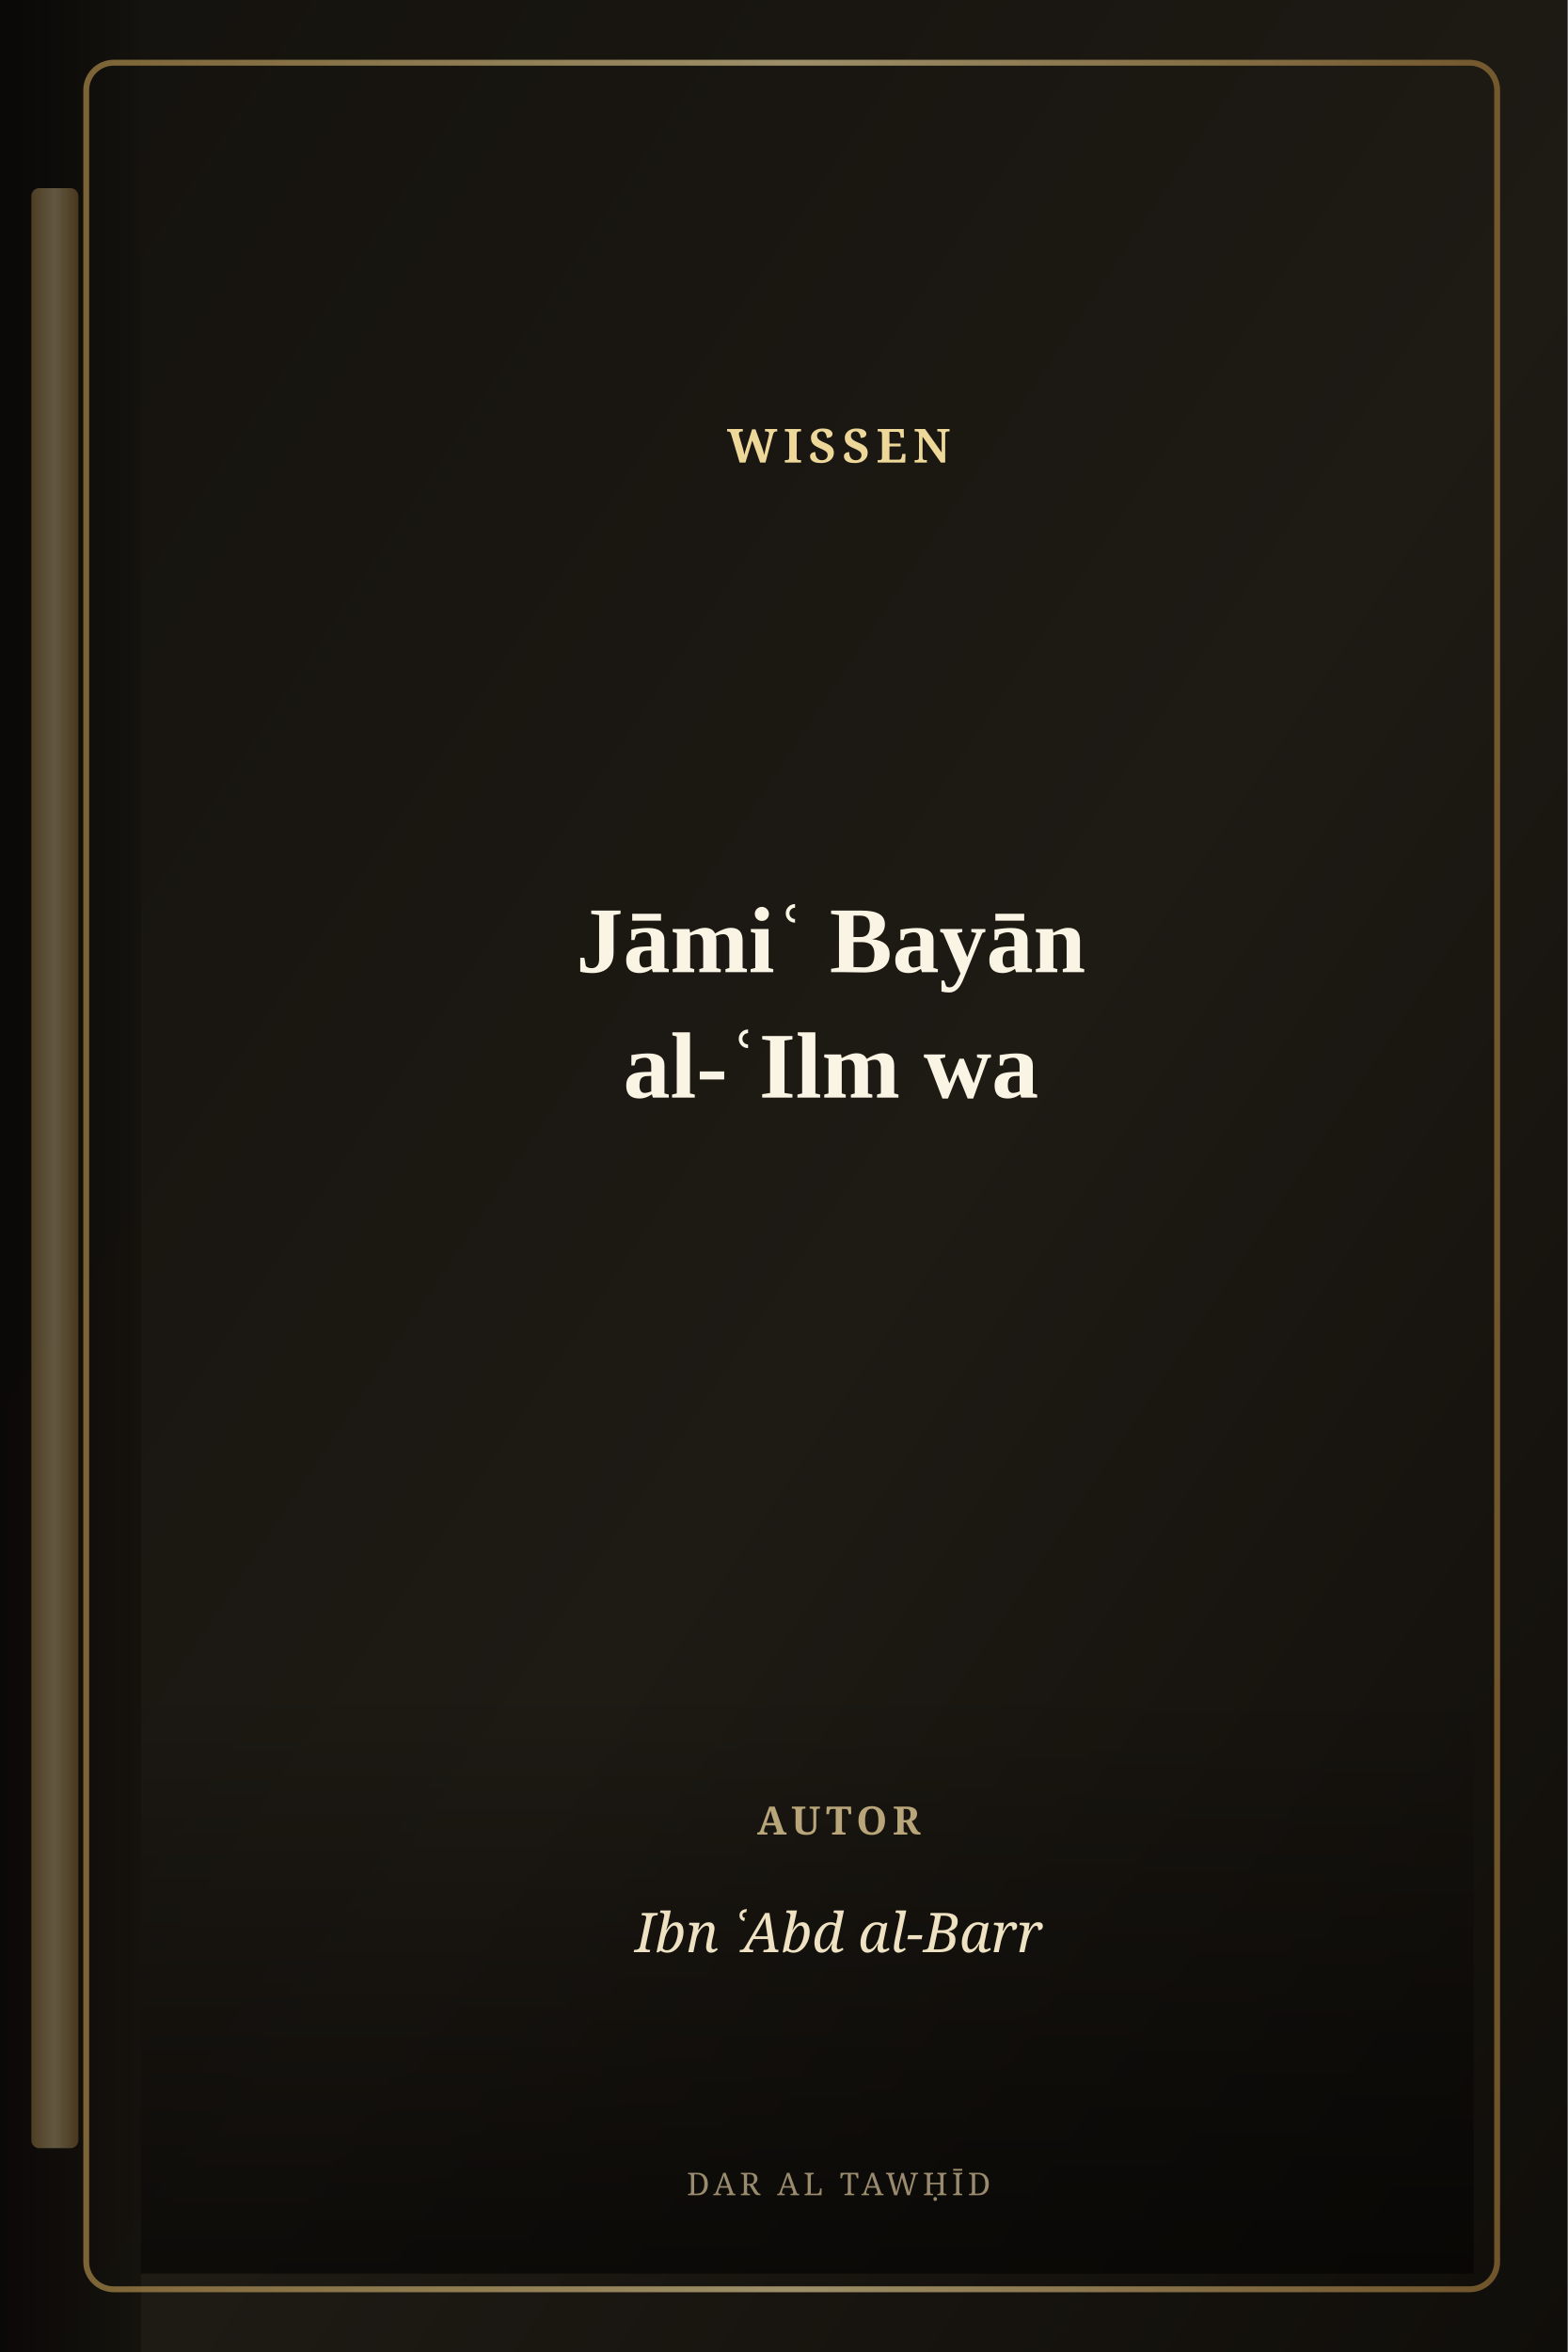
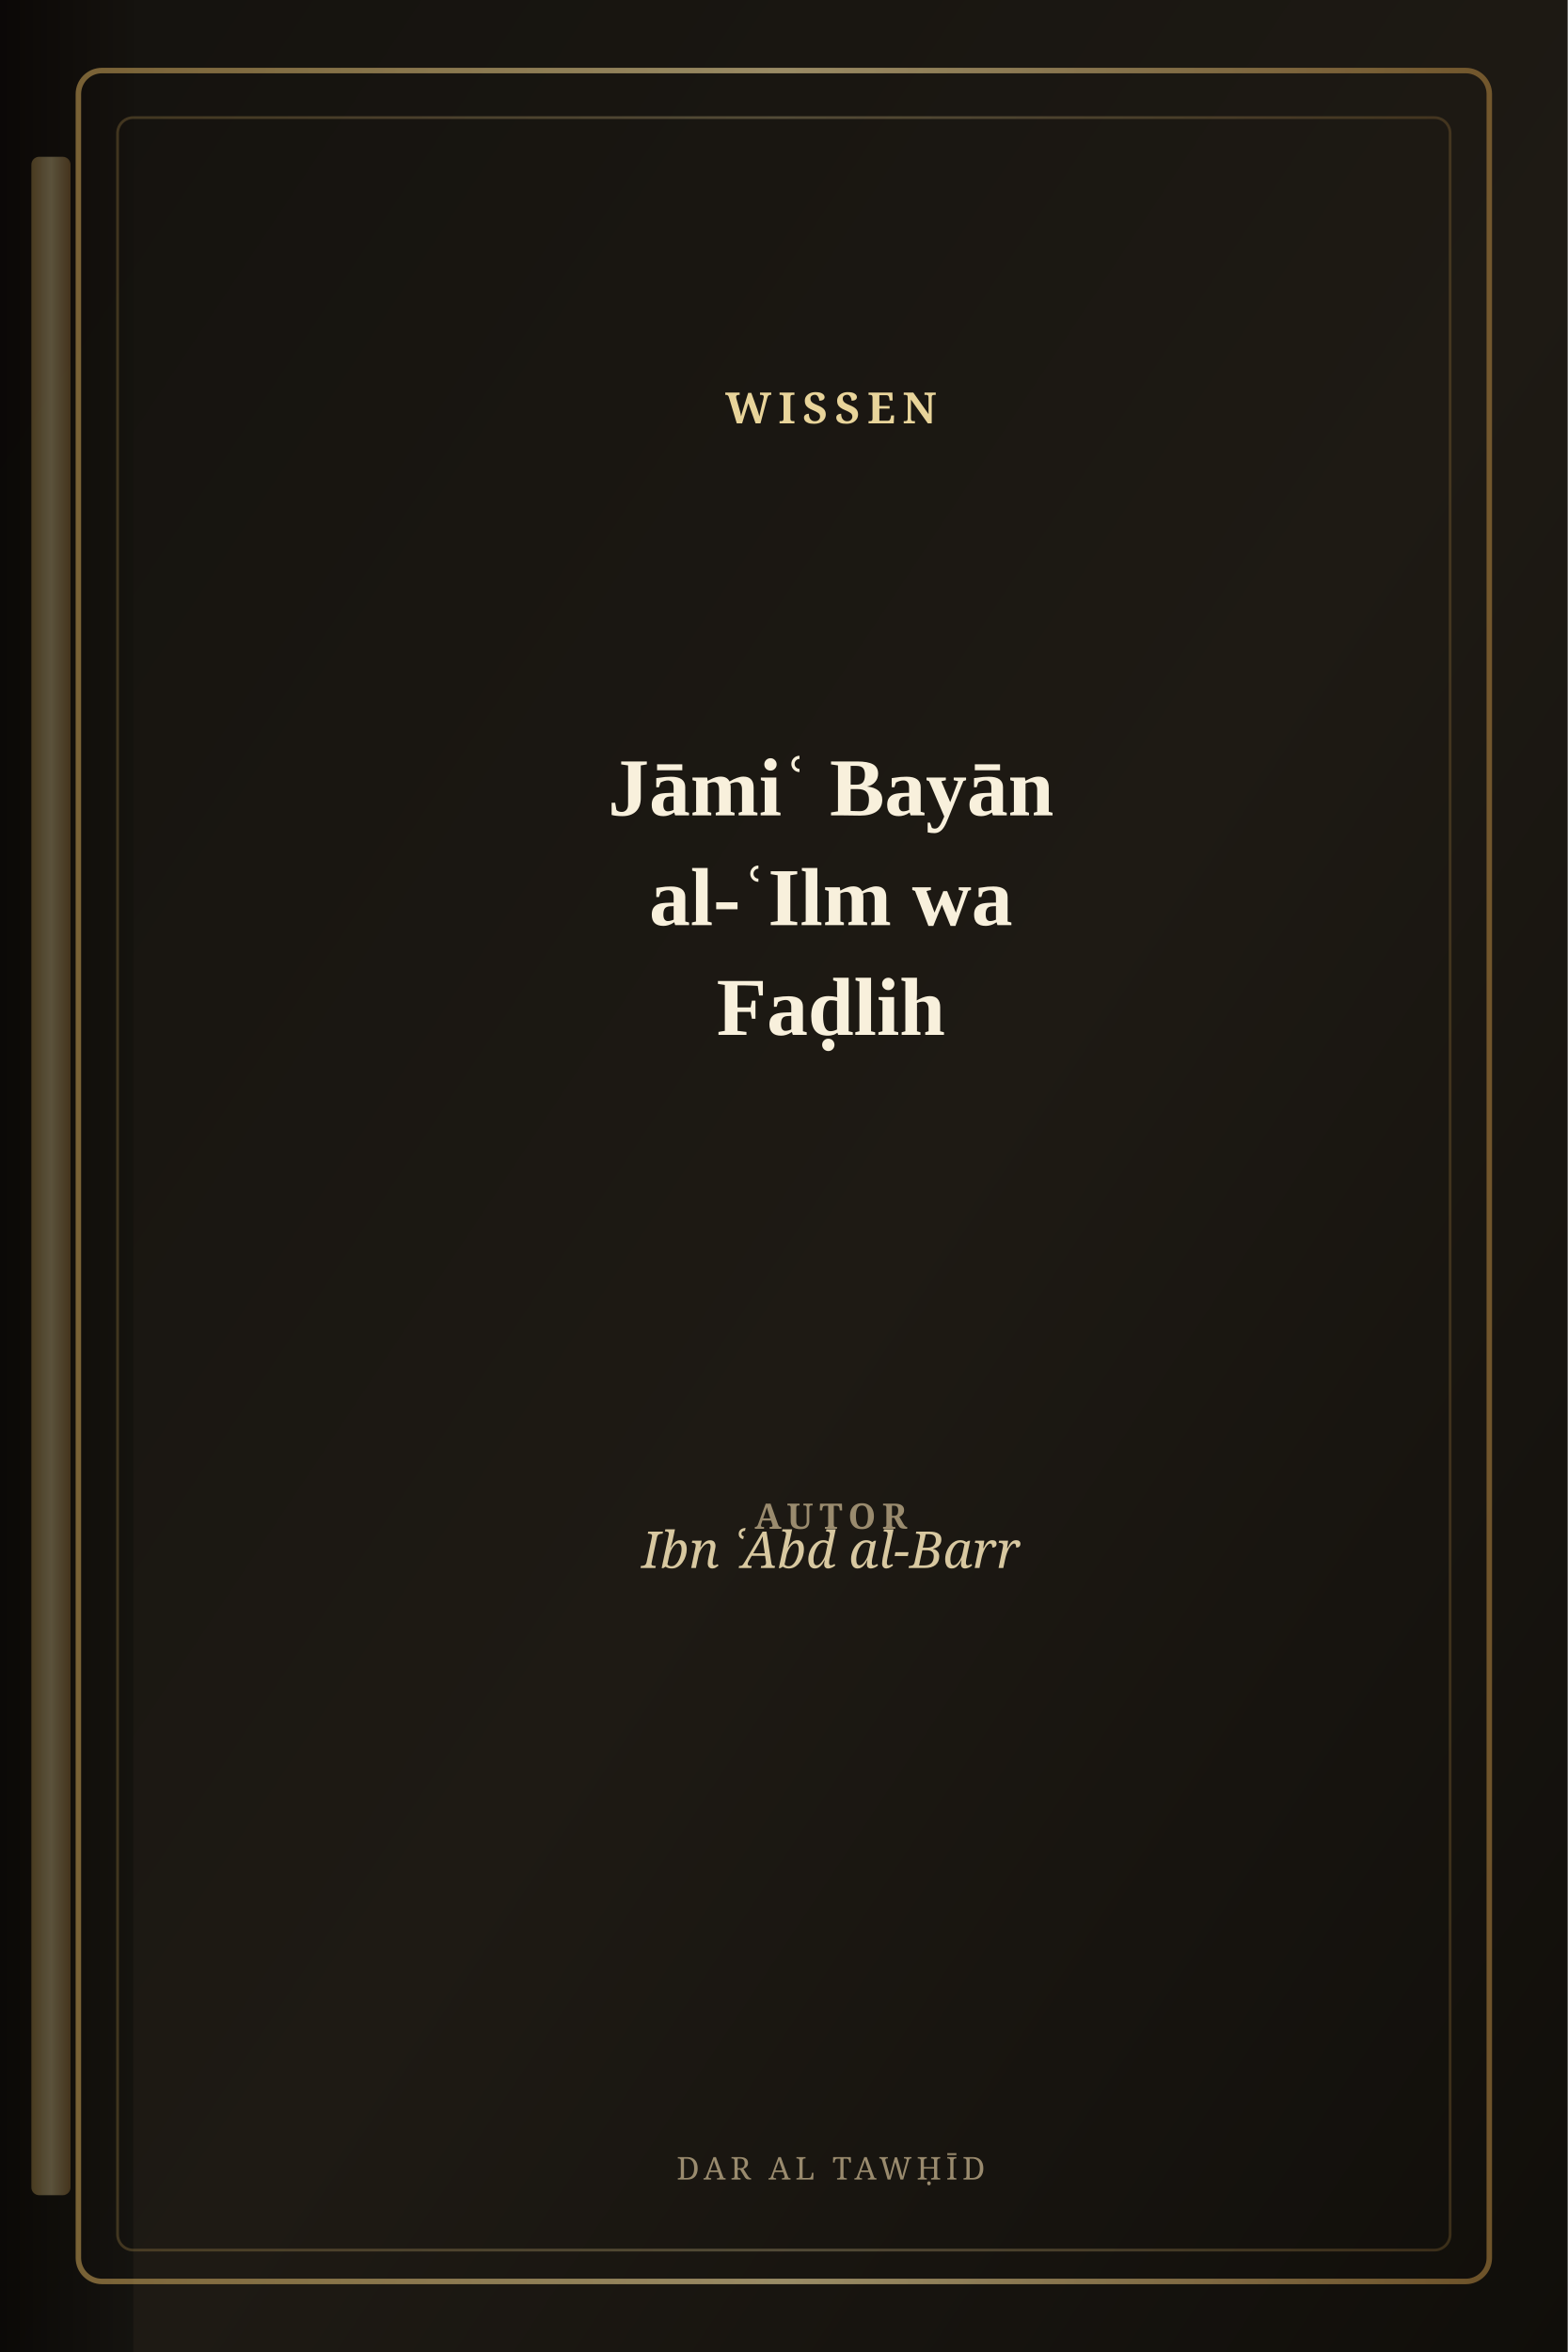
<svg xmlns="http://www.w3.org/2000/svg" viewBox="0 0 400 600" role="img" aria-label="Buchcover: Jāmiʿ Bayān al-ʿIlm wa Faḍlih">
  <defs>
    <linearGradient id="bg" x1="0%" y1="0%" x2="100%" y2="100%">
      <stop offset="0%" stop-color="#14120e" />
      <stop offset="55%" stop-color="#1e1a14" />
      <stop offset="100%" stop-color="#100e0a" />
    </linearGradient>
    <linearGradient id="gold" x1="0%" y1="0%" x2="100%" y2="0%">
      <stop offset="0%" stop-color="#b8944f" />
      <stop offset="50%" stop-color="#e8d49a" />
      <stop offset="100%" stop-color="#a67c3d" />
    </linearGradient>
    <linearGradient id="spine" x1="0%" y1="0%" x2="100%" y2="0%">
      <stop offset="0%" stop-color="#0a0806" />
      <stop offset="100%" stop-color="#14120e" />
    </linearGradient>
-     <linearGradient id="shade" x1="0%" y1="100%" x2="0%" y2="0%">
-       <stop offset="0%" stop-color="rgba(0,0,0,.55)" />
-       <stop offset="100%" stop-color="rgba(0,0,0,0)" />
-     </linearGradient>
  </defs>
  <rect width="400" height="600" fill="url(#bg)" />
-   <rect x="0" y="0" width="36" height="600" fill="url(#spine)" opacity="0.94" />
-   <rect x="8" y="48" width="12" height="500" rx="2" fill="url(#gold)" opacity="0.38" />
-   <rect x="22" y="16" width="360" height="568" rx="7" fill="none" stroke="url(#gold)" stroke-width="1.5" opacity="0.64" />
-   <text x="214" y="118" text-anchor="middle" fill="#edd89a" font-family="Georgia,serif" font-size="12" font-weight="700" letter-spacing="1.6">WISSEN</text>
-   <line x1="72" y1="136" x2="356" y2="136" stroke="url(#gold)" stroke-width="0.9" opacity="0.5" />
-   <text x="212" y="248" text-anchor="middle" fill="#faf4e4" font-family="Georgia,'Times New Roman',serif" font-size="24" font-weight="700">Jāmiʿ Bayān</text>
-   <text x="212" y="280" text-anchor="middle" fill="#faf4e4" font-family="Georgia,'Times New Roman',serif" font-size="24" font-weight="700">al-ʿIlm wa</text>
-   <rect x="36" y="430" width="340" height="150" fill="url(#shade)" />
-   <text x="214" y="468" text-anchor="middle" fill="#b9a57a" font-family="Georgia,serif" font-size="10" font-weight="700" letter-spacing="1.4">AUTOR</text>
-   <text x="214" y="498" text-anchor="middle" fill="#efe2c2" font-family="Georgia,serif" font-size="14" font-style="italic">Ibn ʿAbd al-Barr</text>
-   <text x="214" y="560" text-anchor="middle" fill="#9a8b6e" font-family="Georgia,serif" font-size="8" letter-spacing="1.1">DAR AL TAWḤĪD</text>
+   <rect x="0" y="0" width="34" height="600" fill="url(#spine)" opacity="0.92" />
+   <rect x="8" y="40" width="10" height="520" rx="2" fill="url(#gold)" opacity="0.35" />
+   <rect x="20" y="18" width="360" height="564" rx="6" fill="none" stroke="url(#gold)" stroke-width="1.4" opacity="0.62" />
+   <rect x="30" y="30" width="340" height="544" rx="4" fill="none" stroke="url(#gold)" stroke-width="0.7" opacity="0.28" />
+   <text x="212" y="108" text-anchor="middle" fill="#e8d49a" font-family="Georgia,serif" font-size="11" font-weight="700" letter-spacing="1.8">WISSEN</text>
+   <line x1="78" y1="124" x2="346" y2="124" stroke="url(#gold)" stroke-width="0.9" opacity="0.48" />
+   <text x="212" y="208" text-anchor="middle" fill="#f8f0dc" font-family="Georgia,'Times New Roman',serif" font-size="21" font-weight="700">Jāmiʿ Bayān</text>
+   <text x="212" y="236" text-anchor="middle" fill="#f8f0dc" font-family="Georgia,'Times New Roman',serif" font-size="21" font-weight="700">al-ʿIlm wa</text>
+   <text x="212" y="264" text-anchor="middle" fill="#f8f0dc" font-family="Georgia,'Times New Roman',serif" font-size="21" font-weight="700">Faḍlih</text>
+   <line x1="78" y1="372" x2="346" y2="372" stroke="url(#gold)" stroke-width="0.7" opacity="0.38" />
+   <text x="212" y="390" text-anchor="middle" fill="#9a8b6e" font-family="Georgia,serif" font-size="9" font-weight="700" letter-spacing="1.6">AUTOR</text>
+   <text x="212" y="400" text-anchor="middle" fill="#d8c8a0" font-family="Georgia,serif" font-size="13" font-style="italic">Ibn ʿAbd al-Barr</text>
+   <text x="212" y="556" text-anchor="middle" fill="#9a8b6e" font-family="Georgia,serif" font-size="8" letter-spacing="1.2">DAR AL TAWḤĪD</text>
</svg>
